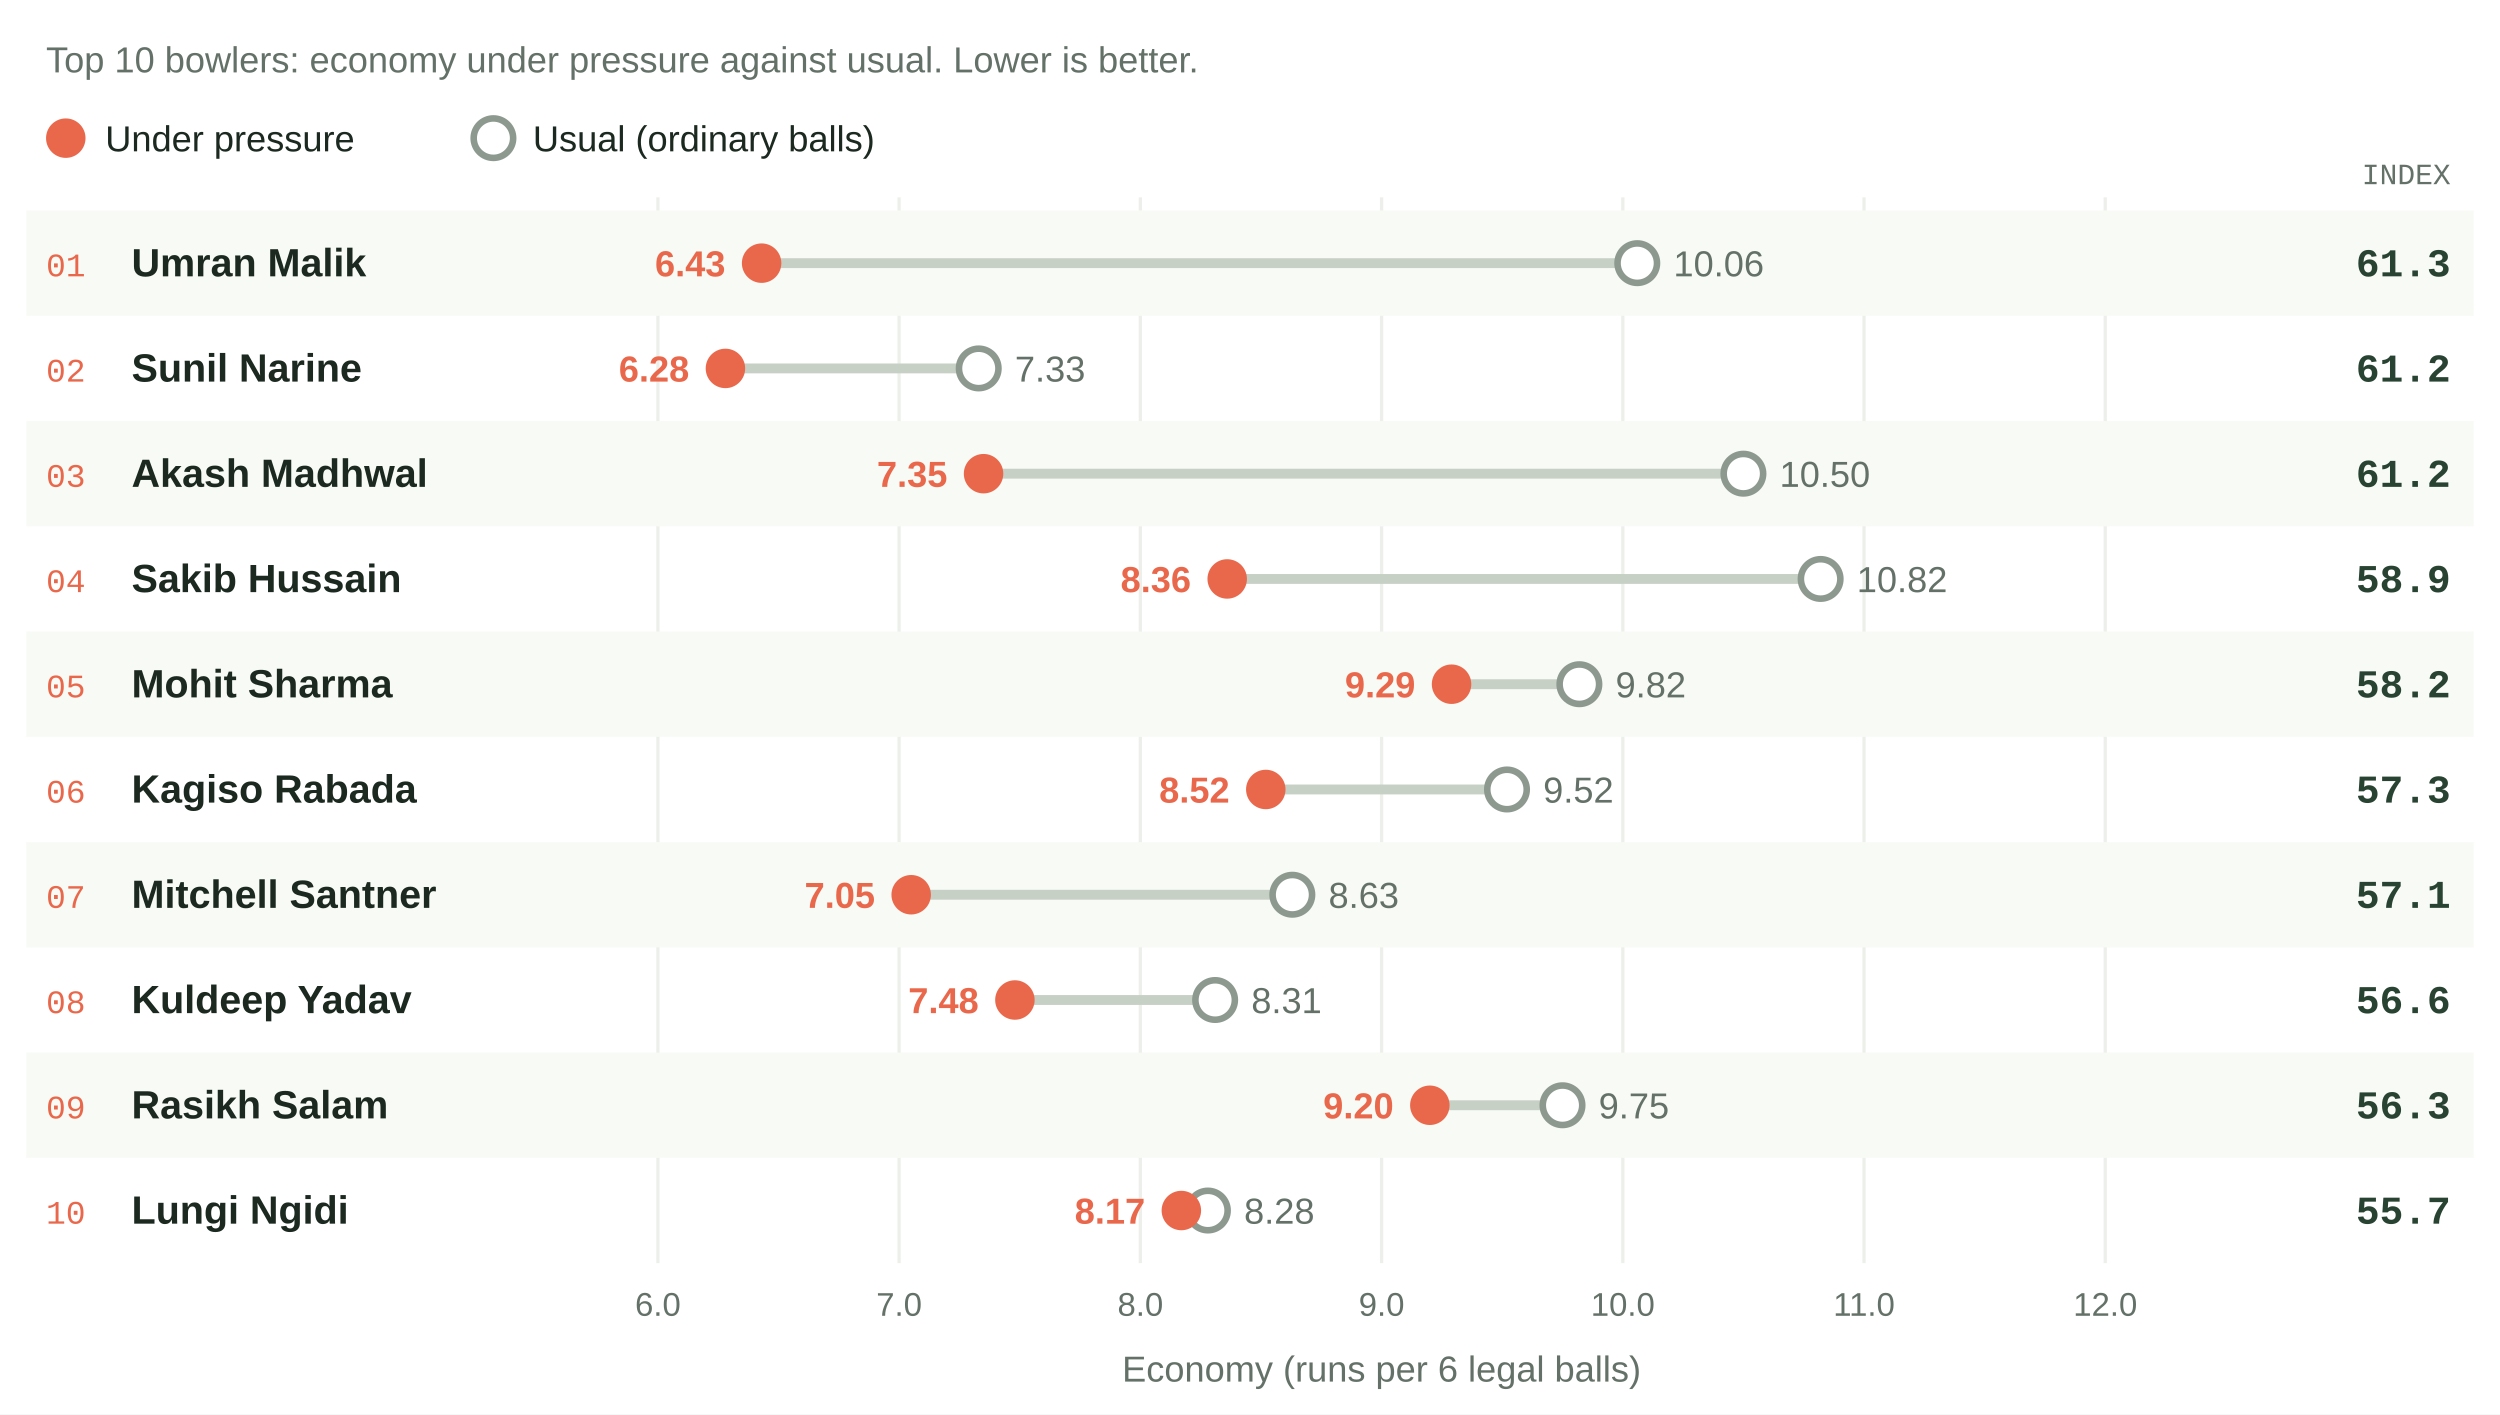
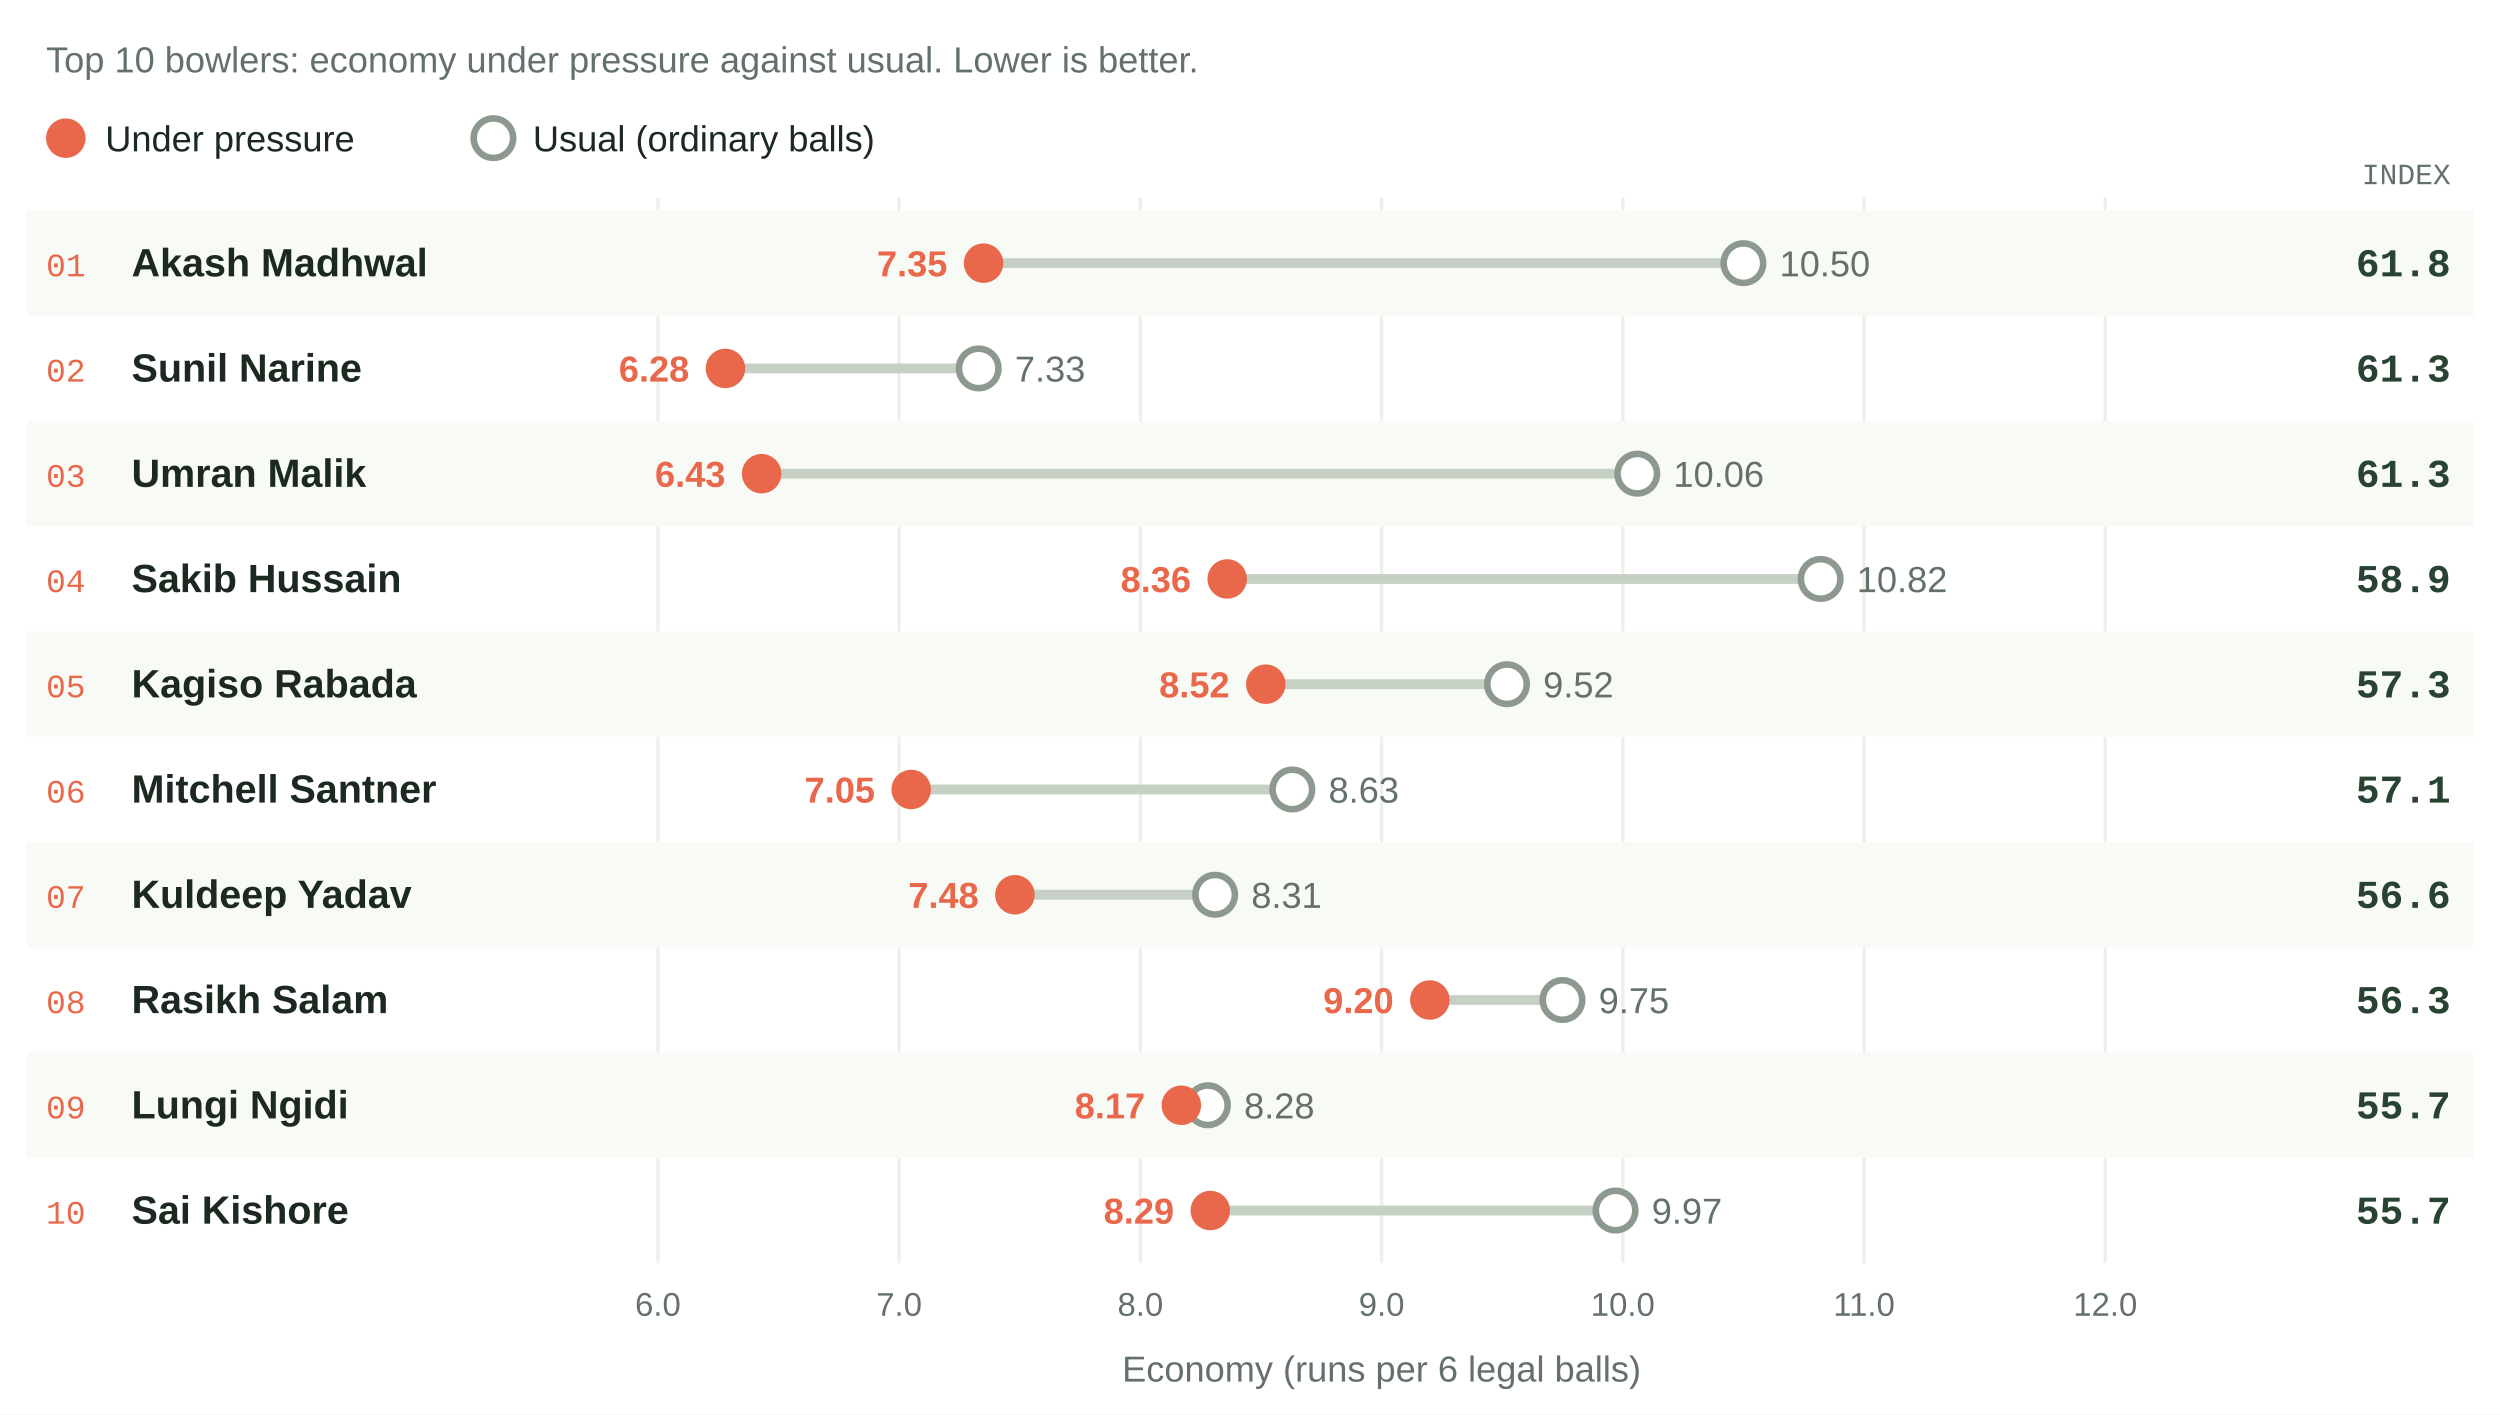
<svg xmlns="http://www.w3.org/2000/svg" viewBox="0 0 760 430" width="760" height="430" role="img" aria-label="Top 10 bowlers: pressure economy against usual economy">
  <rect x="0" y="0" width="760" height="430" fill="#ffffff" />
  <text x="14" y="22" font-family="Segoe UI, Arial, sans-serif" font-size="11" font-weight="normal" fill="#647168" text-anchor="start">Top 10 bowlers: economy under pressure against usual. Lower is better.</text>
  <circle cx="20" cy="42" r="6" fill="#e9684b" stroke="none" stroke-width="0" />
  <text x="32" y="46" font-family="Segoe UI, Arial, sans-serif" font-size="11" font-weight="normal" fill="#1b2920" text-anchor="start">Under pressure</text>
  <circle cx="150" cy="42" r="6" fill="#ffffff" stroke="#8d998f" stroke-width="2" />
  <text x="162" y="46" font-family="Segoe UI, Arial, sans-serif" font-size="11" font-weight="normal" fill="#1b2920" text-anchor="start">Usual (ordinary balls)</text>
  <text x="745" y="56" font-family="Consolas, Courier New, monospace" font-size="9" font-weight="normal" fill="#647168" text-anchor="end">INDEX</text>
  <line x1="200" y1="60" x2="200" y2="384" stroke="#edf0ea" stroke-width="1" />
  <text x="200" y="400" font-family="Segoe UI, Arial, sans-serif" font-size="10" font-weight="normal" fill="#647168" text-anchor="middle">6.0</text>
  <line x1="273.33" y1="60" x2="273.33" y2="384" stroke="#edf0ea" stroke-width="1" />
  <text x="273.33" y="400" font-family="Segoe UI, Arial, sans-serif" font-size="10" font-weight="normal" fill="#647168" text-anchor="middle">7.0</text>
  <line x1="346.67" y1="60" x2="346.67" y2="384" stroke="#edf0ea" stroke-width="1" />
  <text x="346.67" y="400" font-family="Segoe UI, Arial, sans-serif" font-size="10" font-weight="normal" fill="#647168" text-anchor="middle">8.0</text>
  <line x1="420" y1="60" x2="420" y2="384" stroke="#edf0ea" stroke-width="1" />
  <text x="420" y="400" font-family="Segoe UI, Arial, sans-serif" font-size="10" font-weight="normal" fill="#647168" text-anchor="middle">9.0</text>
  <line x1="493.33" y1="60" x2="493.33" y2="384" stroke="#edf0ea" stroke-width="1" />
  <text x="493.33" y="400" font-family="Segoe UI, Arial, sans-serif" font-size="10" font-weight="normal" fill="#647168" text-anchor="middle">10.0</text>
  <line x1="566.67" y1="60" x2="566.67" y2="384" stroke="#edf0ea" stroke-width="1" />
  <text x="566.67" y="400" font-family="Segoe UI, Arial, sans-serif" font-size="10" font-weight="normal" fill="#647168" text-anchor="middle">11.0</text>
  <line x1="640" y1="60" x2="640" y2="384" stroke="#edf0ea" stroke-width="1" />
  <text x="640" y="400" font-family="Segoe UI, Arial, sans-serif" font-size="10" font-weight="normal" fill="#647168" text-anchor="middle">12.0</text>
  <text x="420" y="420" font-family="Segoe UI, Arial, sans-serif" font-size="11" font-weight="normal" fill="#647168" text-anchor="middle">Economy (runs per 6 legal balls)</text>
-   <g class="row" data-rank="1" data-player="Umran Malik" data-index="61.3" data-pressure="6.43" data-usual="10.06">
+   <g class="row" data-rank="1" data-player="Akash Madhwal" data-index="61.8" data-pressure="7.35" data-usual="10.50">
    <rect x="8" y="64" width="744" height="32" fill="#f8faf5" />
    <text x="14" y="84" font-family="Consolas, Courier New, monospace" font-size="10" font-weight="normal" fill="#e9684b" text-anchor="start">01</text>
-     <text x="40" y="84" font-family="Segoe UI, Arial, sans-serif" font-size="12" font-weight="600" fill="#1b2920" text-anchor="start">Umran Malik</text>
-     <line x1="231.53" y1="80" x2="497.73" y2="80" stroke="#c7d0c5" stroke-width="3" />
-     <circle cx="497.73" cy="80" r="6" fill="#ffffff" stroke="#8d998f" stroke-width="2" />
-     <circle cx="231.53" cy="80" r="6" fill="#e9684b" stroke="none" stroke-width="0" />
-     <text x="220.53" y="84" font-family="Segoe UI, Arial, sans-serif" font-size="11" font-weight="700" fill="#e9684b" text-anchor="end" class="v-pressure">6.43</text>
-     <text x="508.73" y="84" font-family="Segoe UI, Arial, sans-serif" font-size="11" font-weight="normal" fill="#647168" text-anchor="start" class="v-usual">10.06</text>
-     <text x="745" y="84" font-family="Consolas, Courier New, monospace" font-size="12" font-weight="700" fill="#294332" text-anchor="end" class="v-index">61.3</text>
+     <text x="40" y="84" font-family="Segoe UI, Arial, sans-serif" font-size="12" font-weight="600" fill="#1b2920" text-anchor="start">Akash Madhwal</text>
+     <line x1="299" y1="80" x2="530" y2="80" stroke="#c7d0c5" stroke-width="3" />
+     <circle cx="530" cy="80" r="6" fill="#ffffff" stroke="#8d998f" stroke-width="2" />
+     <circle cx="299" cy="80" r="6" fill="#e9684b" stroke="none" stroke-width="0" />
+     <text x="288" y="84" font-family="Segoe UI, Arial, sans-serif" font-size="11" font-weight="700" fill="#e9684b" text-anchor="end" class="v-pressure">7.35</text>
+     <text x="541" y="84" font-family="Segoe UI, Arial, sans-serif" font-size="11" font-weight="normal" fill="#647168" text-anchor="start" class="v-usual">10.50</text>
+     <text x="745" y="84" font-family="Consolas, Courier New, monospace" font-size="12" font-weight="700" fill="#294332" text-anchor="end" class="v-index">61.8</text>
  </g>
-   <g class="row" data-rank="2" data-player="Sunil Narine" data-index="61.2" data-pressure="6.28" data-usual="7.33">
+   <g class="row" data-rank="2" data-player="Sunil Narine" data-index="61.3" data-pressure="6.28" data-usual="7.33">
    <text x="14" y="116" font-family="Consolas, Courier New, monospace" font-size="10" font-weight="normal" fill="#e9684b" text-anchor="start">02</text>
    <text x="40" y="116" font-family="Segoe UI, Arial, sans-serif" font-size="12" font-weight="600" fill="#1b2920" text-anchor="start">Sunil Narine</text>
    <line x1="220.53" y1="112" x2="297.53" y2="112" stroke="#c7d0c5" stroke-width="3" />
    <circle cx="297.53" cy="112" r="6" fill="#ffffff" stroke="#8d998f" stroke-width="2" />
    <circle cx="220.53" cy="112" r="6" fill="#e9684b" stroke="none" stroke-width="0" />
    <text x="209.53" y="116" font-family="Segoe UI, Arial, sans-serif" font-size="11" font-weight="700" fill="#e9684b" text-anchor="end" class="v-pressure">6.28</text>
    <text x="308.53" y="116" font-family="Segoe UI, Arial, sans-serif" font-size="11" font-weight="normal" fill="#647168" text-anchor="start" class="v-usual">7.33</text>
-     <text x="745" y="116" font-family="Consolas, Courier New, monospace" font-size="12" font-weight="700" fill="#294332" text-anchor="end" class="v-index">61.2</text>
+     <text x="745" y="116" font-family="Consolas, Courier New, monospace" font-size="12" font-weight="700" fill="#294332" text-anchor="end" class="v-index">61.3</text>
  </g>
-   <g class="row" data-rank="3" data-player="Akash Madhwal" data-index="61.2" data-pressure="7.35" data-usual="10.50">
+   <g class="row" data-rank="3" data-player="Umran Malik" data-index="61.3" data-pressure="6.43" data-usual="10.06">
    <rect x="8" y="128" width="744" height="32" fill="#f8faf5" />
    <text x="14" y="148" font-family="Consolas, Courier New, monospace" font-size="10" font-weight="normal" fill="#e9684b" text-anchor="start">03</text>
-     <text x="40" y="148" font-family="Segoe UI, Arial, sans-serif" font-size="12" font-weight="600" fill="#1b2920" text-anchor="start">Akash Madhwal</text>
-     <line x1="299" y1="144" x2="530" y2="144" stroke="#c7d0c5" stroke-width="3" />
-     <circle cx="530" cy="144" r="6" fill="#ffffff" stroke="#8d998f" stroke-width="2" />
-     <circle cx="299" cy="144" r="6" fill="#e9684b" stroke="none" stroke-width="0" />
-     <text x="288" y="148" font-family="Segoe UI, Arial, sans-serif" font-size="11" font-weight="700" fill="#e9684b" text-anchor="end" class="v-pressure">7.35</text>
-     <text x="541" y="148" font-family="Segoe UI, Arial, sans-serif" font-size="11" font-weight="normal" fill="#647168" text-anchor="start" class="v-usual">10.50</text>
-     <text x="745" y="148" font-family="Consolas, Courier New, monospace" font-size="12" font-weight="700" fill="#294332" text-anchor="end" class="v-index">61.2</text>
+     <text x="40" y="148" font-family="Segoe UI, Arial, sans-serif" font-size="12" font-weight="600" fill="#1b2920" text-anchor="start">Umran Malik</text>
+     <line x1="231.53" y1="144" x2="497.73" y2="144" stroke="#c7d0c5" stroke-width="3" />
+     <circle cx="497.73" cy="144" r="6" fill="#ffffff" stroke="#8d998f" stroke-width="2" />
+     <circle cx="231.53" cy="144" r="6" fill="#e9684b" stroke="none" stroke-width="0" />
+     <text x="220.53" y="148" font-family="Segoe UI, Arial, sans-serif" font-size="11" font-weight="700" fill="#e9684b" text-anchor="end" class="v-pressure">6.43</text>
+     <text x="508.73" y="148" font-family="Segoe UI, Arial, sans-serif" font-size="11" font-weight="normal" fill="#647168" text-anchor="start" class="v-usual">10.06</text>
+     <text x="745" y="148" font-family="Consolas, Courier New, monospace" font-size="12" font-weight="700" fill="#294332" text-anchor="end" class="v-index">61.3</text>
  </g>
  <g class="row" data-rank="4" data-player="Sakib Hussain" data-index="58.9" data-pressure="8.36" data-usual="10.82">
    <text x="14" y="180" font-family="Consolas, Courier New, monospace" font-size="10" font-weight="normal" fill="#e9684b" text-anchor="start">04</text>
    <text x="40" y="180" font-family="Segoe UI, Arial, sans-serif" font-size="12" font-weight="600" fill="#1b2920" text-anchor="start">Sakib Hussain</text>
    <line x1="373.07" y1="176" x2="553.47" y2="176" stroke="#c7d0c5" stroke-width="3" />
    <circle cx="553.47" cy="176" r="6" fill="#ffffff" stroke="#8d998f" stroke-width="2" />
    <circle cx="373.07" cy="176" r="6" fill="#e9684b" stroke="none" stroke-width="0" />
    <text x="362.07" y="180" font-family="Segoe UI, Arial, sans-serif" font-size="11" font-weight="700" fill="#e9684b" text-anchor="end" class="v-pressure">8.36</text>
    <text x="564.47" y="180" font-family="Segoe UI, Arial, sans-serif" font-size="11" font-weight="normal" fill="#647168" text-anchor="start" class="v-usual">10.82</text>
    <text x="745" y="180" font-family="Consolas, Courier New, monospace" font-size="12" font-weight="700" fill="#294332" text-anchor="end" class="v-index">58.9</text>
  </g>
-   <g class="row" data-rank="5" data-player="Mohit Sharma" data-index="58.2" data-pressure="9.29" data-usual="9.82">
+   <g class="row" data-rank="5" data-player="Kagiso Rabada" data-index="57.3" data-pressure="8.52" data-usual="9.52">
    <rect x="8" y="192" width="744" height="32" fill="#f8faf5" />
    <text x="14" y="212" font-family="Consolas, Courier New, monospace" font-size="10" font-weight="normal" fill="#e9684b" text-anchor="start">05</text>
-     <text x="40" y="212" font-family="Segoe UI, Arial, sans-serif" font-size="12" font-weight="600" fill="#1b2920" text-anchor="start">Mohit Sharma</text>
-     <line x1="441.27" y1="208" x2="480.13" y2="208" stroke="#c7d0c5" stroke-width="3" />
-     <circle cx="480.13" cy="208" r="6" fill="#ffffff" stroke="#8d998f" stroke-width="2" />
-     <circle cx="441.27" cy="208" r="6" fill="#e9684b" stroke="none" stroke-width="0" />
-     <text x="430.27" y="212" font-family="Segoe UI, Arial, sans-serif" font-size="11" font-weight="700" fill="#e9684b" text-anchor="end" class="v-pressure">9.29</text>
-     <text x="491.13" y="212" font-family="Segoe UI, Arial, sans-serif" font-size="11" font-weight="normal" fill="#647168" text-anchor="start" class="v-usual">9.82</text>
-     <text x="745" y="212" font-family="Consolas, Courier New, monospace" font-size="12" font-weight="700" fill="#294332" text-anchor="end" class="v-index">58.2</text>
+     <text x="40" y="212" font-family="Segoe UI, Arial, sans-serif" font-size="12" font-weight="600" fill="#1b2920" text-anchor="start">Kagiso Rabada</text>
+     <line x1="384.8" y1="208" x2="458.13" y2="208" stroke="#c7d0c5" stroke-width="3" />
+     <circle cx="458.13" cy="208" r="6" fill="#ffffff" stroke="#8d998f" stroke-width="2" />
+     <circle cx="384.8" cy="208" r="6" fill="#e9684b" stroke="none" stroke-width="0" />
+     <text x="373.8" y="212" font-family="Segoe UI, Arial, sans-serif" font-size="11" font-weight="700" fill="#e9684b" text-anchor="end" class="v-pressure">8.52</text>
+     <text x="469.13" y="212" font-family="Segoe UI, Arial, sans-serif" font-size="11" font-weight="normal" fill="#647168" text-anchor="start" class="v-usual">9.52</text>
+     <text x="745" y="212" font-family="Consolas, Courier New, monospace" font-size="12" font-weight="700" fill="#294332" text-anchor="end" class="v-index">57.3</text>
  </g>
-   <g class="row" data-rank="6" data-player="Kagiso Rabada" data-index="57.3" data-pressure="8.52" data-usual="9.52">
+   <g class="row" data-rank="6" data-player="Mitchell Santner" data-index="57.1" data-pressure="7.05" data-usual="8.63">
    <text x="14" y="244" font-family="Consolas, Courier New, monospace" font-size="10" font-weight="normal" fill="#e9684b" text-anchor="start">06</text>
-     <text x="40" y="244" font-family="Segoe UI, Arial, sans-serif" font-size="12" font-weight="600" fill="#1b2920" text-anchor="start">Kagiso Rabada</text>
-     <line x1="384.8" y1="240" x2="458.13" y2="240" stroke="#c7d0c5" stroke-width="3" />
-     <circle cx="458.13" cy="240" r="6" fill="#ffffff" stroke="#8d998f" stroke-width="2" />
-     <circle cx="384.8" cy="240" r="6" fill="#e9684b" stroke="none" stroke-width="0" />
-     <text x="373.8" y="244" font-family="Segoe UI, Arial, sans-serif" font-size="11" font-weight="700" fill="#e9684b" text-anchor="end" class="v-pressure">8.52</text>
-     <text x="469.13" y="244" font-family="Segoe UI, Arial, sans-serif" font-size="11" font-weight="normal" fill="#647168" text-anchor="start" class="v-usual">9.52</text>
-     <text x="745" y="244" font-family="Consolas, Courier New, monospace" font-size="12" font-weight="700" fill="#294332" text-anchor="end" class="v-index">57.3</text>
+     <text x="40" y="244" font-family="Segoe UI, Arial, sans-serif" font-size="12" font-weight="600" fill="#1b2920" text-anchor="start">Mitchell Santner</text>
+     <line x1="277" y1="240" x2="392.87" y2="240" stroke="#c7d0c5" stroke-width="3" />
+     <circle cx="392.87" cy="240" r="6" fill="#ffffff" stroke="#8d998f" stroke-width="2" />
+     <circle cx="277" cy="240" r="6" fill="#e9684b" stroke="none" stroke-width="0" />
+     <text x="266" y="244" font-family="Segoe UI, Arial, sans-serif" font-size="11" font-weight="700" fill="#e9684b" text-anchor="end" class="v-pressure">7.05</text>
+     <text x="403.87" y="244" font-family="Segoe UI, Arial, sans-serif" font-size="11" font-weight="normal" fill="#647168" text-anchor="start" class="v-usual">8.63</text>
+     <text x="745" y="244" font-family="Consolas, Courier New, monospace" font-size="12" font-weight="700" fill="#294332" text-anchor="end" class="v-index">57.1</text>
  </g>
-   <g class="row" data-rank="7" data-player="Mitchell Santner" data-index="57.1" data-pressure="7.05" data-usual="8.63">
+   <g class="row" data-rank="7" data-player="Kuldeep Yadav" data-index="56.6" data-pressure="7.48" data-usual="8.31">
    <rect x="8" y="256" width="744" height="32" fill="#f8faf5" />
    <text x="14" y="276" font-family="Consolas, Courier New, monospace" font-size="10" font-weight="normal" fill="#e9684b" text-anchor="start">07</text>
-     <text x="40" y="276" font-family="Segoe UI, Arial, sans-serif" font-size="12" font-weight="600" fill="#1b2920" text-anchor="start">Mitchell Santner</text>
-     <line x1="277" y1="272" x2="392.87" y2="272" stroke="#c7d0c5" stroke-width="3" />
-     <circle cx="392.87" cy="272" r="6" fill="#ffffff" stroke="#8d998f" stroke-width="2" />
-     <circle cx="277" cy="272" r="6" fill="#e9684b" stroke="none" stroke-width="0" />
-     <text x="266" y="276" font-family="Segoe UI, Arial, sans-serif" font-size="11" font-weight="700" fill="#e9684b" text-anchor="end" class="v-pressure">7.05</text>
-     <text x="403.87" y="276" font-family="Segoe UI, Arial, sans-serif" font-size="11" font-weight="normal" fill="#647168" text-anchor="start" class="v-usual">8.63</text>
-     <text x="745" y="276" font-family="Consolas, Courier New, monospace" font-size="12" font-weight="700" fill="#294332" text-anchor="end" class="v-index">57.1</text>
+     <text x="40" y="276" font-family="Segoe UI, Arial, sans-serif" font-size="12" font-weight="600" fill="#1b2920" text-anchor="start">Kuldeep Yadav</text>
+     <line x1="308.53" y1="272" x2="369.4" y2="272" stroke="#c7d0c5" stroke-width="3" />
+     <circle cx="369.4" cy="272" r="6" fill="#ffffff" stroke="#8d998f" stroke-width="2" />
+     <circle cx="308.53" cy="272" r="6" fill="#e9684b" stroke="none" stroke-width="0" />
+     <text x="297.53" y="276" font-family="Segoe UI, Arial, sans-serif" font-size="11" font-weight="700" fill="#e9684b" text-anchor="end" class="v-pressure">7.48</text>
+     <text x="380.4" y="276" font-family="Segoe UI, Arial, sans-serif" font-size="11" font-weight="normal" fill="#647168" text-anchor="start" class="v-usual">8.31</text>
+     <text x="745" y="276" font-family="Consolas, Courier New, monospace" font-size="12" font-weight="700" fill="#294332" text-anchor="end" class="v-index">56.6</text>
  </g>
-   <g class="row" data-rank="8" data-player="Kuldeep Yadav" data-index="56.6" data-pressure="7.48" data-usual="8.31">
+   <g class="row" data-rank="8" data-player="Rasikh Salam" data-index="56.3" data-pressure="9.20" data-usual="9.75">
    <text x="14" y="308" font-family="Consolas, Courier New, monospace" font-size="10" font-weight="normal" fill="#e9684b" text-anchor="start">08</text>
-     <text x="40" y="308" font-family="Segoe UI, Arial, sans-serif" font-size="12" font-weight="600" fill="#1b2920" text-anchor="start">Kuldeep Yadav</text>
-     <line x1="308.53" y1="304" x2="369.4" y2="304" stroke="#c7d0c5" stroke-width="3" />
-     <circle cx="369.4" cy="304" r="6" fill="#ffffff" stroke="#8d998f" stroke-width="2" />
-     <circle cx="308.53" cy="304" r="6" fill="#e9684b" stroke="none" stroke-width="0" />
-     <text x="297.53" y="308" font-family="Segoe UI, Arial, sans-serif" font-size="11" font-weight="700" fill="#e9684b" text-anchor="end" class="v-pressure">7.48</text>
-     <text x="380.4" y="308" font-family="Segoe UI, Arial, sans-serif" font-size="11" font-weight="normal" fill="#647168" text-anchor="start" class="v-usual">8.31</text>
-     <text x="745" y="308" font-family="Consolas, Courier New, monospace" font-size="12" font-weight="700" fill="#294332" text-anchor="end" class="v-index">56.6</text>
+     <text x="40" y="308" font-family="Segoe UI, Arial, sans-serif" font-size="12" font-weight="600" fill="#1b2920" text-anchor="start">Rasikh Salam</text>
+     <line x1="434.67" y1="304" x2="475" y2="304" stroke="#c7d0c5" stroke-width="3" />
+     <circle cx="475" cy="304" r="6" fill="#ffffff" stroke="#8d998f" stroke-width="2" />
+     <circle cx="434.67" cy="304" r="6" fill="#e9684b" stroke="none" stroke-width="0" />
+     <text x="423.67" y="308" font-family="Segoe UI, Arial, sans-serif" font-size="11" font-weight="700" fill="#e9684b" text-anchor="end" class="v-pressure">9.20</text>
+     <text x="486" y="308" font-family="Segoe UI, Arial, sans-serif" font-size="11" font-weight="normal" fill="#647168" text-anchor="start" class="v-usual">9.75</text>
+     <text x="745" y="308" font-family="Consolas, Courier New, monospace" font-size="12" font-weight="700" fill="#294332" text-anchor="end" class="v-index">56.3</text>
  </g>
-   <g class="row" data-rank="9" data-player="Rasikh Salam" data-index="56.3" data-pressure="9.20" data-usual="9.75">
+   <g class="row" data-rank="9" data-player="Lungi Ngidi" data-index="55.7" data-pressure="8.17" data-usual="8.28">
    <rect x="8" y="320" width="744" height="32" fill="#f8faf5" />
    <text x="14" y="340" font-family="Consolas, Courier New, monospace" font-size="10" font-weight="normal" fill="#e9684b" text-anchor="start">09</text>
-     <text x="40" y="340" font-family="Segoe UI, Arial, sans-serif" font-size="12" font-weight="600" fill="#1b2920" text-anchor="start">Rasikh Salam</text>
-     <line x1="434.67" y1="336" x2="475" y2="336" stroke="#c7d0c5" stroke-width="3" />
-     <circle cx="475" cy="336" r="6" fill="#ffffff" stroke="#8d998f" stroke-width="2" />
-     <circle cx="434.67" cy="336" r="6" fill="#e9684b" stroke="none" stroke-width="0" />
-     <text x="423.67" y="340" font-family="Segoe UI, Arial, sans-serif" font-size="11" font-weight="700" fill="#e9684b" text-anchor="end" class="v-pressure">9.20</text>
-     <text x="486" y="340" font-family="Segoe UI, Arial, sans-serif" font-size="11" font-weight="normal" fill="#647168" text-anchor="start" class="v-usual">9.75</text>
-     <text x="745" y="340" font-family="Consolas, Courier New, monospace" font-size="12" font-weight="700" fill="#294332" text-anchor="end" class="v-index">56.3</text>
+     <text x="40" y="340" font-family="Segoe UI, Arial, sans-serif" font-size="12" font-weight="600" fill="#1b2920" text-anchor="start">Lungi Ngidi</text>
+     <line x1="359.13" y1="336" x2="367.2" y2="336" stroke="#c7d0c5" stroke-width="3" />
+     <circle cx="367.2" cy="336" r="6" fill="#ffffff" stroke="#8d998f" stroke-width="2" />
+     <circle cx="359.13" cy="336" r="6" fill="#e9684b" stroke="none" stroke-width="0" />
+     <text x="348.13" y="340" font-family="Segoe UI, Arial, sans-serif" font-size="11" font-weight="700" fill="#e9684b" text-anchor="end" class="v-pressure">8.17</text>
+     <text x="378.2" y="340" font-family="Segoe UI, Arial, sans-serif" font-size="11" font-weight="normal" fill="#647168" text-anchor="start" class="v-usual">8.28</text>
+     <text x="745" y="340" font-family="Consolas, Courier New, monospace" font-size="12" font-weight="700" fill="#294332" text-anchor="end" class="v-index">55.7</text>
  </g>
-   <g class="row" data-rank="10" data-player="Lungi Ngidi" data-index="55.7" data-pressure="8.17" data-usual="8.28">
+   <g class="row" data-rank="10" data-player="Sai Kishore" data-index="55.7" data-pressure="8.29" data-usual="9.97">
    <text x="14" y="372" font-family="Consolas, Courier New, monospace" font-size="10" font-weight="normal" fill="#e9684b" text-anchor="start">10</text>
-     <text x="40" y="372" font-family="Segoe UI, Arial, sans-serif" font-size="12" font-weight="600" fill="#1b2920" text-anchor="start">Lungi Ngidi</text>
-     <line x1="359.13" y1="368" x2="367.2" y2="368" stroke="#c7d0c5" stroke-width="3" />
-     <circle cx="367.2" cy="368" r="6" fill="#ffffff" stroke="#8d998f" stroke-width="2" />
-     <circle cx="359.13" cy="368" r="6" fill="#e9684b" stroke="none" stroke-width="0" />
-     <text x="348.13" y="372" font-family="Segoe UI, Arial, sans-serif" font-size="11" font-weight="700" fill="#e9684b" text-anchor="end" class="v-pressure">8.17</text>
-     <text x="378.2" y="372" font-family="Segoe UI, Arial, sans-serif" font-size="11" font-weight="normal" fill="#647168" text-anchor="start" class="v-usual">8.28</text>
+     <text x="40" y="372" font-family="Segoe UI, Arial, sans-serif" font-size="12" font-weight="600" fill="#1b2920" text-anchor="start">Sai Kishore</text>
+     <line x1="367.93" y1="368" x2="491.13" y2="368" stroke="#c7d0c5" stroke-width="3" />
+     <circle cx="491.13" cy="368" r="6" fill="#ffffff" stroke="#8d998f" stroke-width="2" />
+     <circle cx="367.93" cy="368" r="6" fill="#e9684b" stroke="none" stroke-width="0" />
+     <text x="356.93" y="372" font-family="Segoe UI, Arial, sans-serif" font-size="11" font-weight="700" fill="#e9684b" text-anchor="end" class="v-pressure">8.29</text>
+     <text x="502.13" y="372" font-family="Segoe UI, Arial, sans-serif" font-size="11" font-weight="normal" fill="#647168" text-anchor="start" class="v-usual">9.97</text>
    <text x="745" y="372" font-family="Consolas, Courier New, monospace" font-size="12" font-weight="700" fill="#294332" text-anchor="end" class="v-index">55.7</text>
  </g>
</svg>
